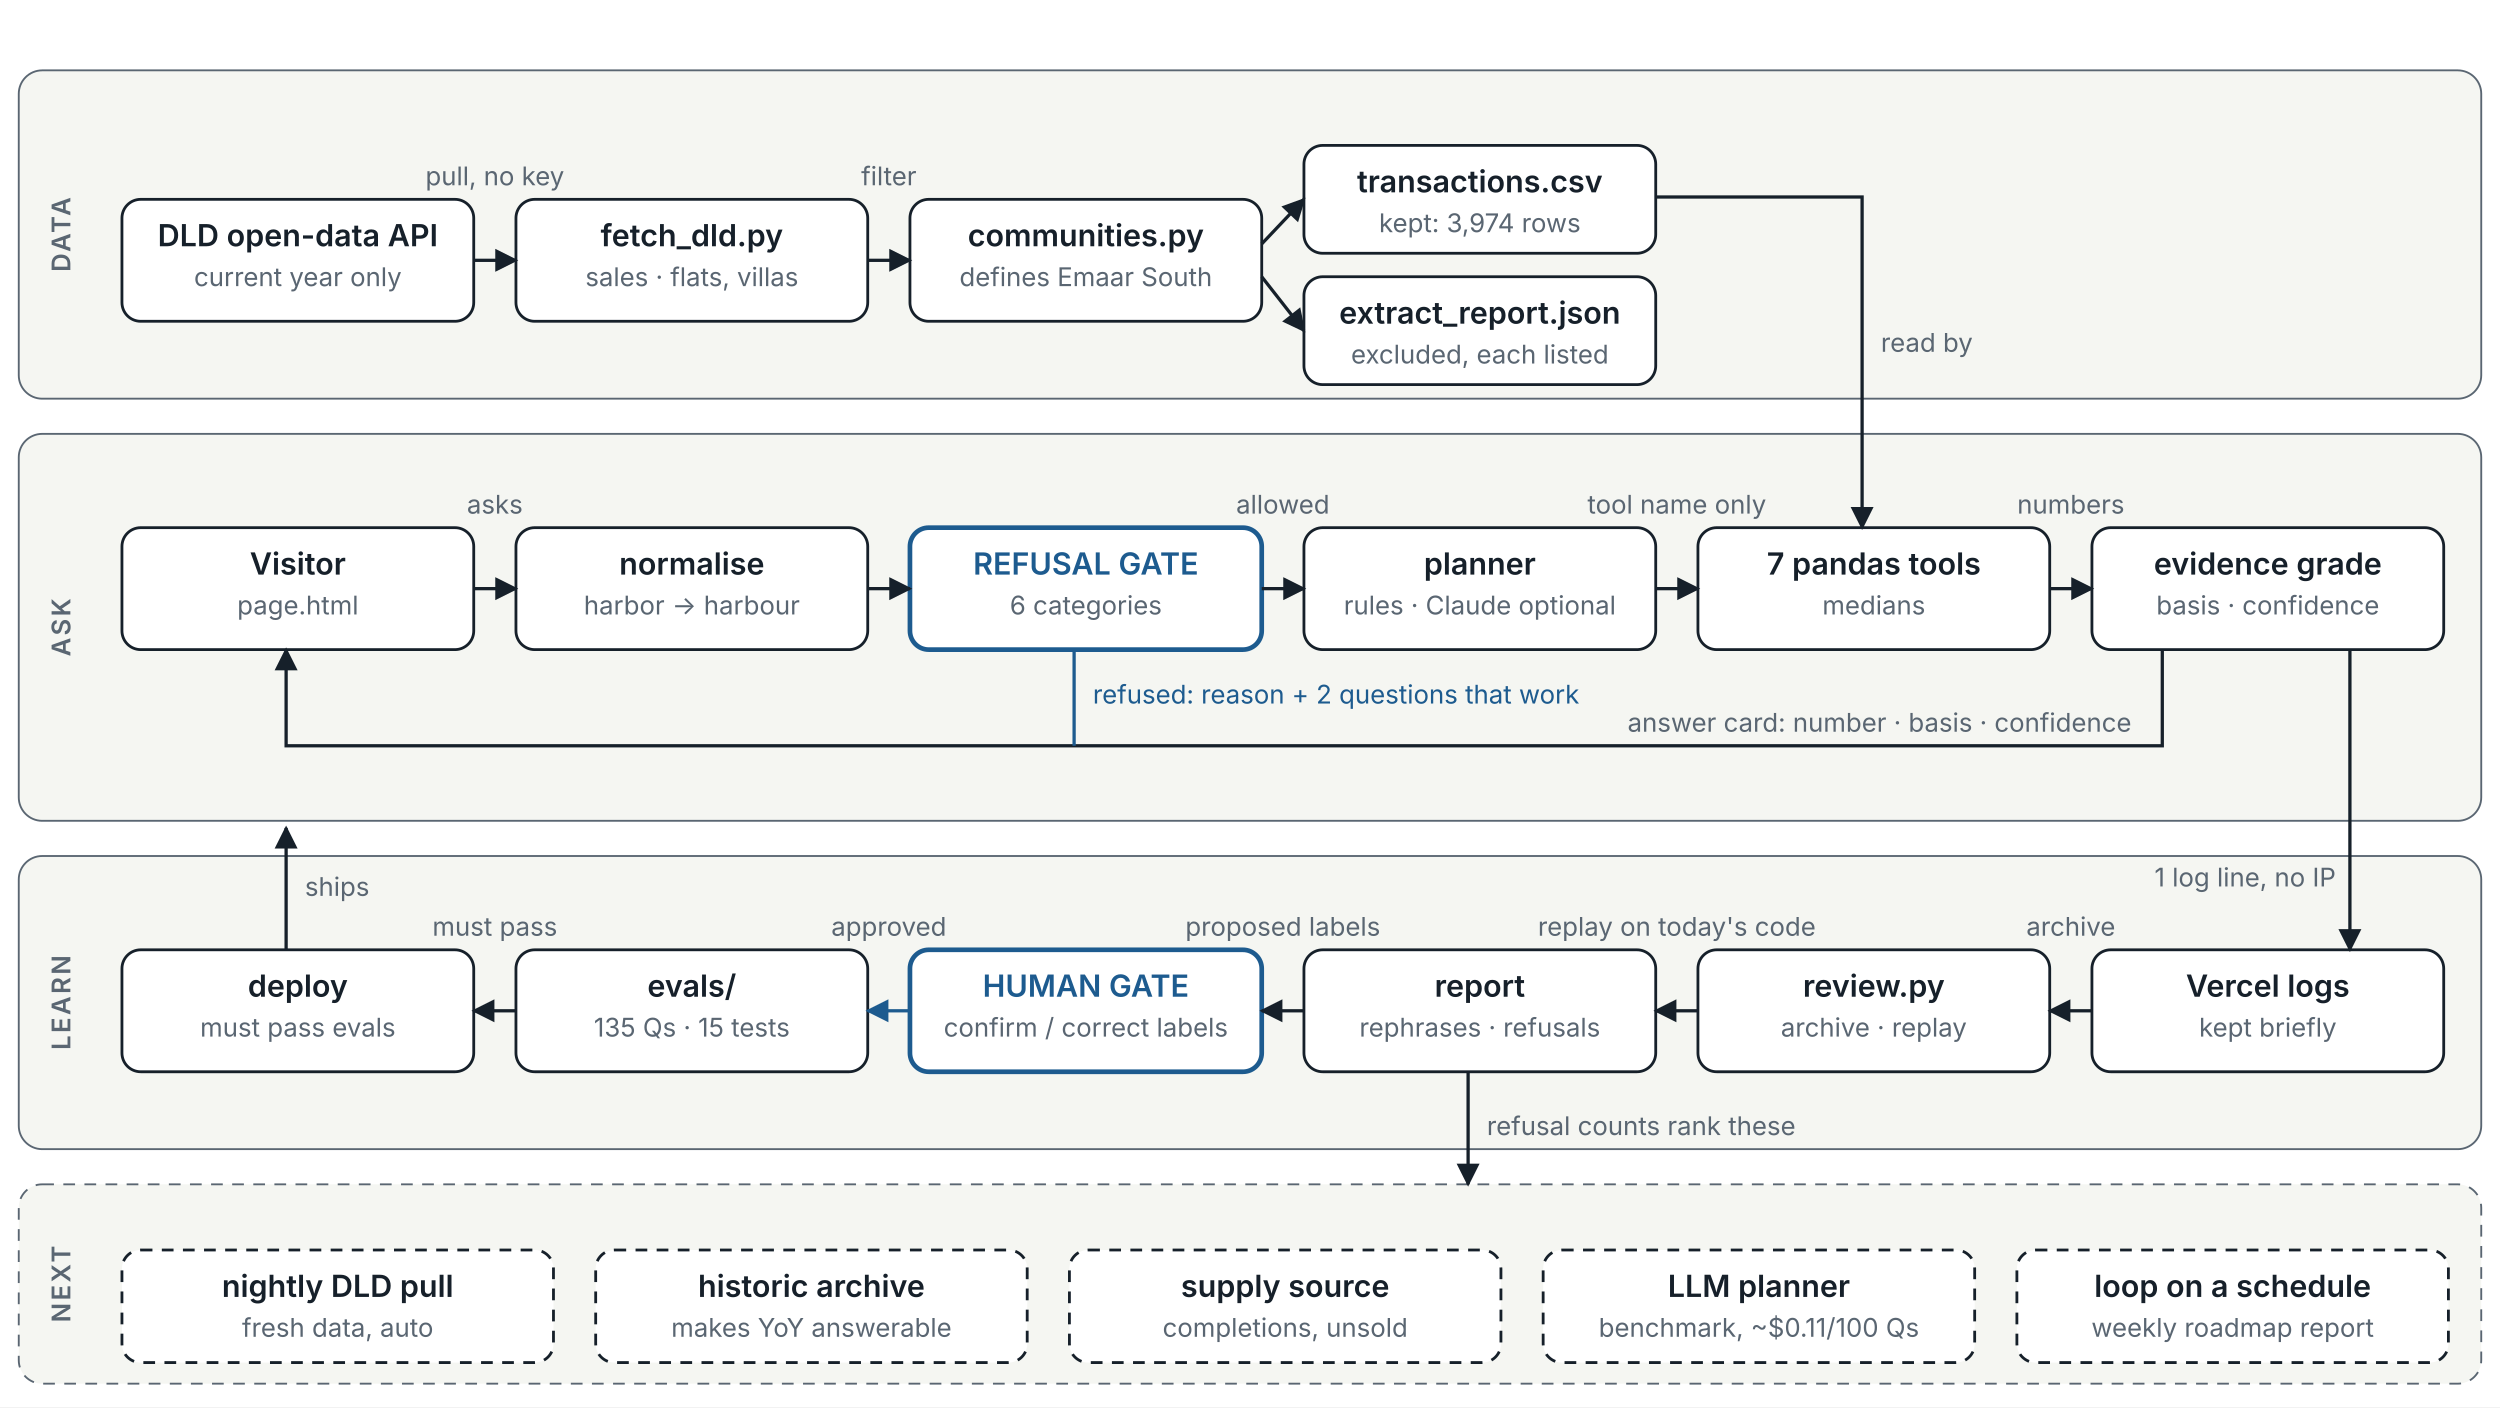
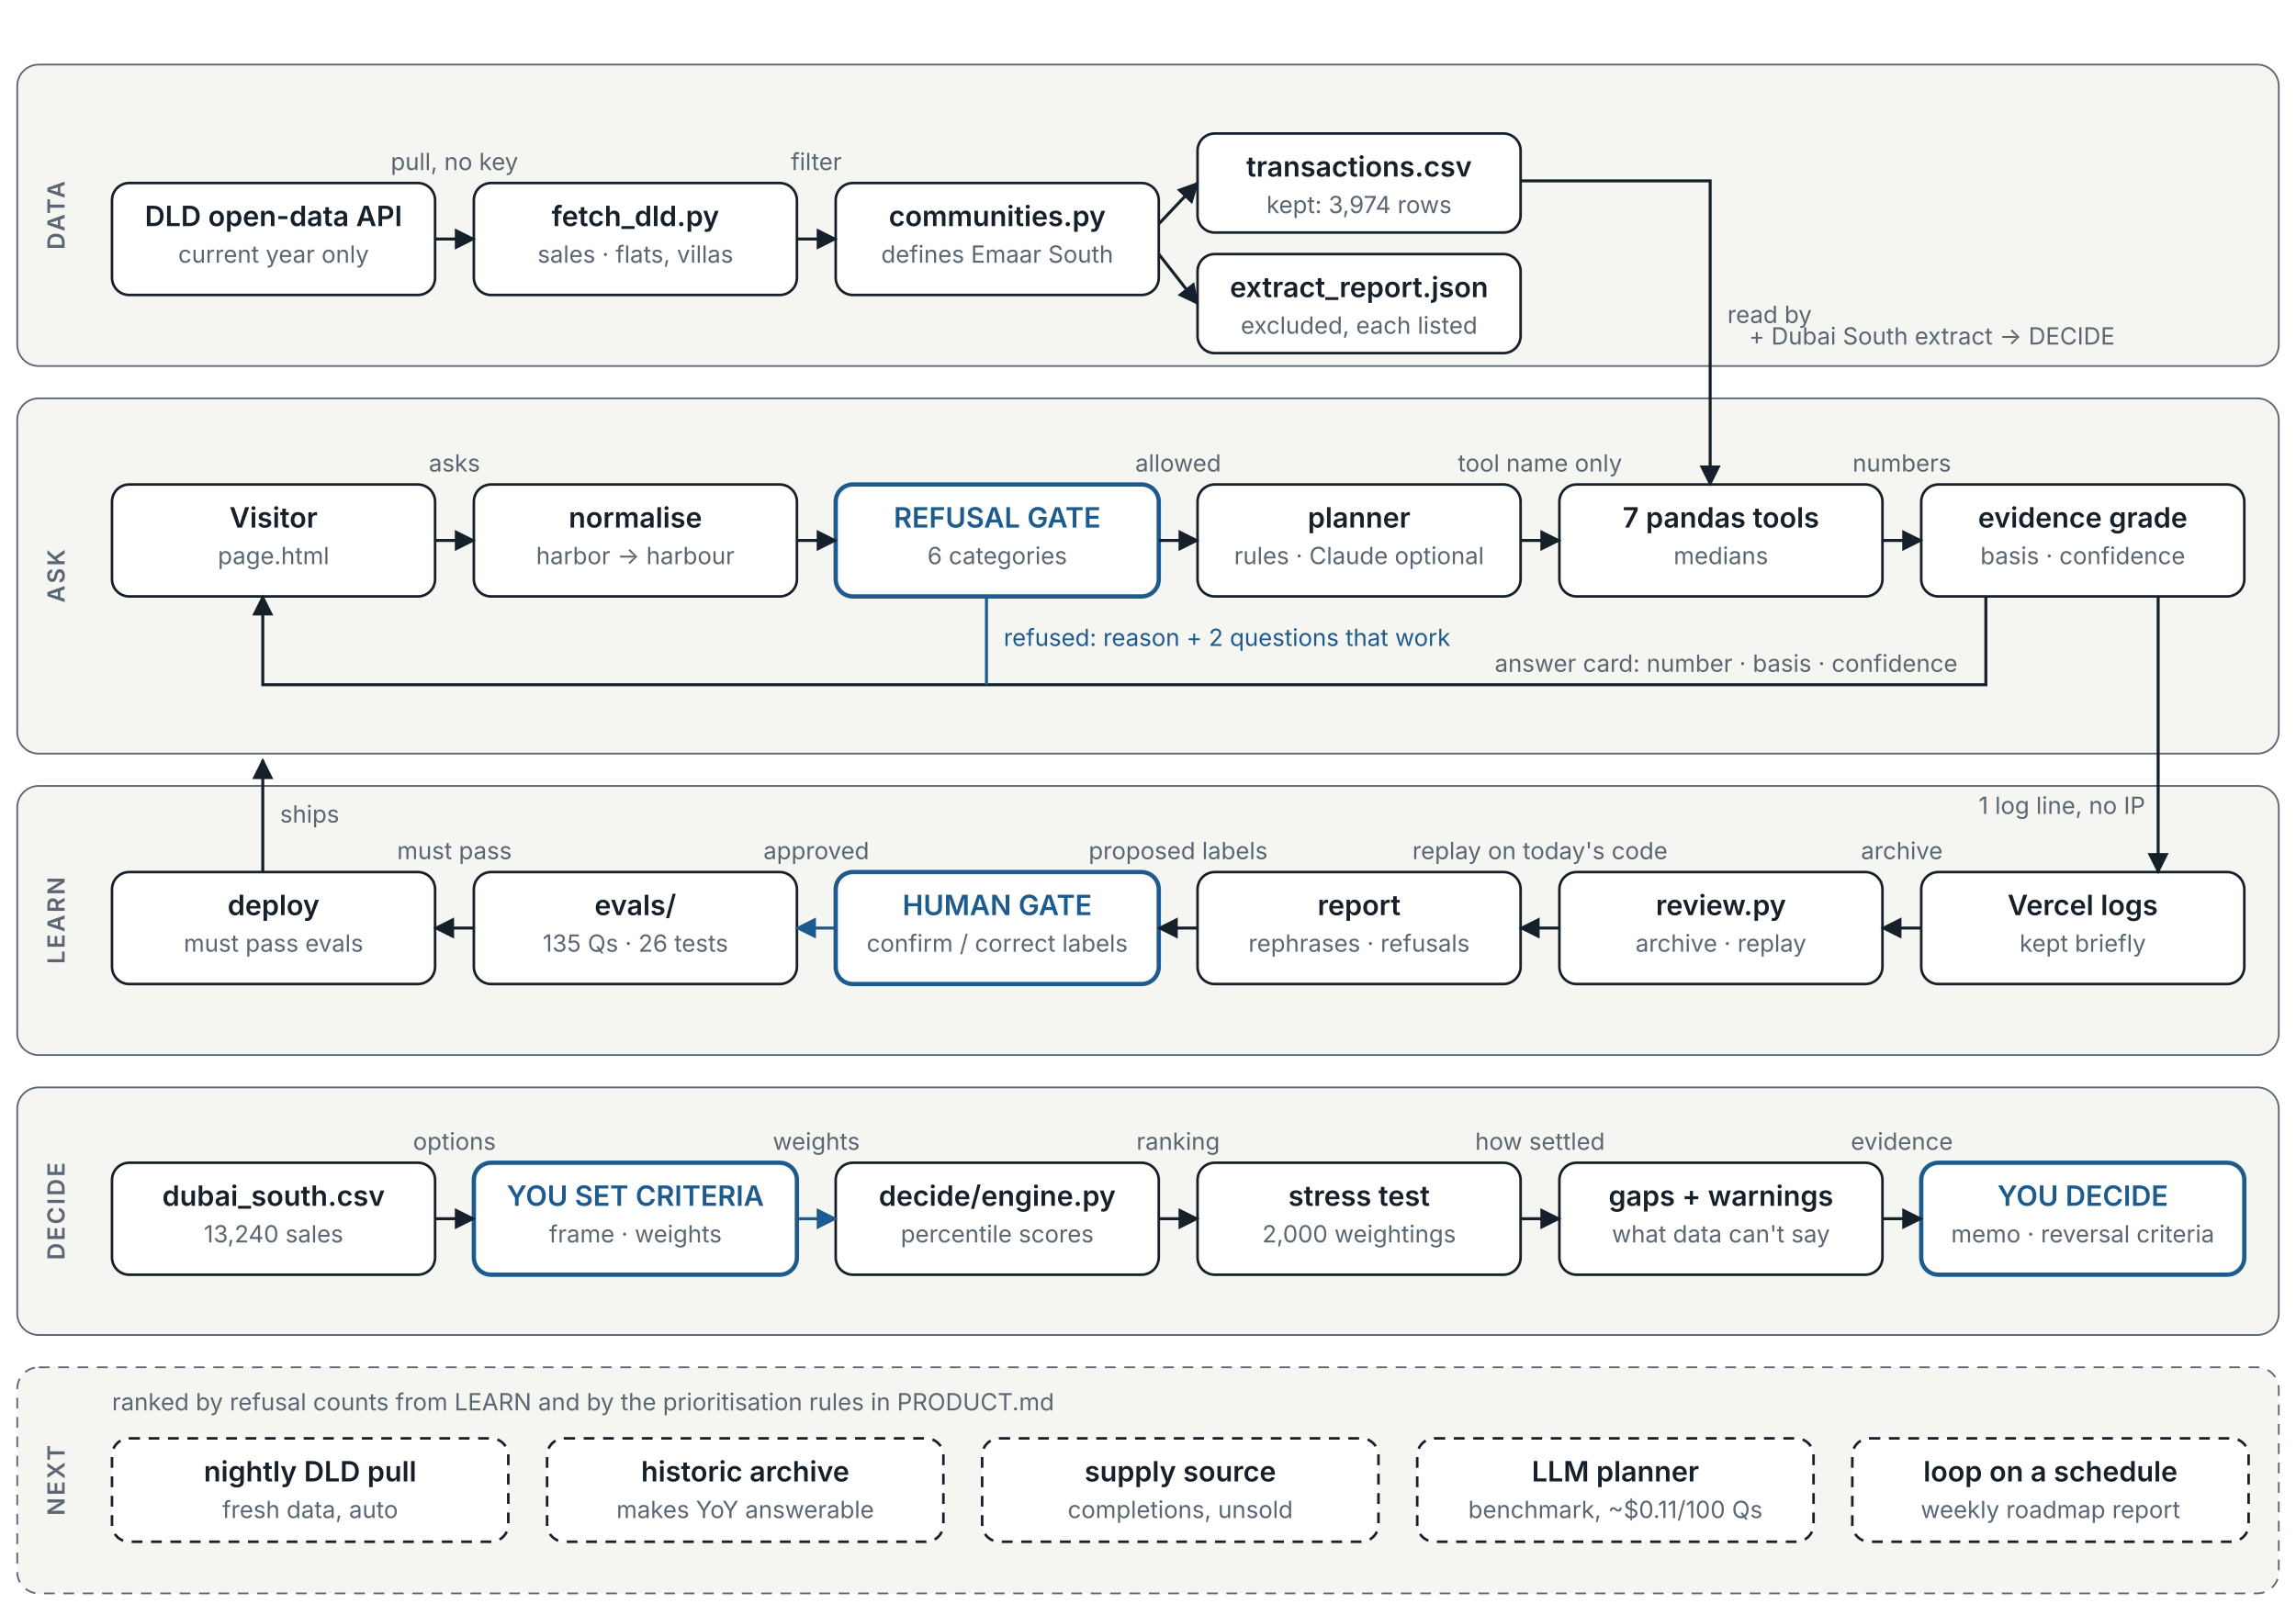
- <svg xmlns="http://www.w3.org/2000/svg" viewBox="0 0 1066 600" role="img" font-family="IBM Plex Sans, system-ui, -apple-system, Segoe UI, sans-serif" aria-label="Architecture: real land-registry sales are pulled into a CSV; each question passes a refusal gate before a planner that only picks a tool name, pandas computes every number, and a confidence grade is attached; every question is logged, reviewed, and changes to the eval set pass a human gate before the next deploy.">
+ <svg xmlns="http://www.w3.org/2000/svg" viewBox="0 0 1066 750" role="img" font-family="IBM Plex Sans, system-ui, -apple-system, Segoe UI, sans-serif" aria-label="Architecture: real land-registry sales are pulled into a CSV; each question passes a refusal gate before a planner that only picks a tool name, pandas computes every number, and a confidence grade is attached; every question is logged, reviewed, and changes to the eval set pass a human gate before the next deploy; in the decision workbench the person sets the criteria and makes the call, the engine only ranks and stress-tests.">
  <defs>
    <marker id="a" viewBox="0 0 10 10" refX="9" refY="5" markerWidth="7" markerHeight="7" orient="auto-start-reverse">
      <path d="M0,0 L10,5 L0,10 z" fill="#16202a" />
    </marker>
    <marker id="ag" viewBox="0 0 10 10" refX="9" refY="5" markerWidth="7" markerHeight="7" orient="auto-start-reverse">
      <path d="M0,0 L10,5 L0,10 z" fill="#1d5b8f" />
    </marker>
  </defs>
-   <rect x="0" y="0" width="1066" height="600" fill="#ffffff" />
+   <rect x="0" y="0" width="1066" height="750" fill="#ffffff" />
  <rect x="8" y="30" width="1050" height="140" rx="10" fill="#f5f6f2" stroke="#5a6672" stroke-width="0.8" />
  <text transform="translate(30 100.0) rotate(-90)" text-anchor="middle" font-size="11" font-weight="600" letter-spacing="1" fill="#5a6672">DATA</text>
  <rect x="8" y="185" width="1050" height="165" rx="10" fill="#f5f6f2" stroke="#5a6672" stroke-width="0.8" />
  <text transform="translate(30 267.5) rotate(-90)" text-anchor="middle" font-size="11" font-weight="600" letter-spacing="1" fill="#5a6672">ASK</text>
  <rect x="8" y="365" width="1050" height="125" rx="10" fill="#f5f6f2" stroke="#5a6672" stroke-width="0.8" />
  <text transform="translate(30 427.5) rotate(-90)" text-anchor="middle" font-size="11" font-weight="600" letter-spacing="1" fill="#5a6672">LEARN</text>
-   <rect x="8" y="505" width="1050" height="85" rx="10" fill="#f5f6f2" stroke="#5a6672" stroke-width="0.8" stroke-dasharray="5 4" />
-   <text transform="translate(30 547.5) rotate(-90)" text-anchor="middle" font-size="11" font-weight="600" letter-spacing="1" fill="#5a6672">NEXT</text>
+   <rect x="8" y="505" width="1050" height="115" rx="10" fill="#f5f6f2" stroke="#5a6672" stroke-width="0.8" />
+   <text transform="translate(30 562.5) rotate(-90)" text-anchor="middle" font-size="11" font-weight="600" letter-spacing="1" fill="#5a6672">DECIDE</text>
+   <rect x="8" y="635" width="1050" height="105" rx="10" fill="#f5f6f2" stroke="#5a6672" stroke-width="0.8" stroke-dasharray="5 4" />
+   <text transform="translate(30 687.5) rotate(-90)" text-anchor="middle" font-size="11" font-weight="600" letter-spacing="1" fill="#5a6672">NEXT</text>
  <rect x="52" y="85" width="150" height="52" rx="8" fill="#ffffff" stroke="#16202a" stroke-width="1.2" />
  <text x="127.0" y="105" text-anchor="middle" font-size="13" font-weight="600" fill="#16202a">DLD open-data API</text>
  <text x="127.0" y="122" text-anchor="middle" font-size="11" fill="#5a6672">current year only</text>
  <rect x="220" y="85" width="150" height="52" rx="8" fill="#ffffff" stroke="#16202a" stroke-width="1.2" />
  <text x="295.0" y="105" text-anchor="middle" font-size="13" font-weight="600" fill="#16202a">fetch_dld.py</text>
  <text x="295.0" y="122" text-anchor="middle" font-size="11" fill="#5a6672">sales · flats, villas</text>
  <rect x="388" y="85" width="150" height="52" rx="8" fill="#ffffff" stroke="#16202a" stroke-width="1.2" />
  <text x="463.0" y="105" text-anchor="middle" font-size="13" font-weight="600" fill="#16202a">communities.py</text>
  <text x="463.0" y="122" text-anchor="middle" font-size="11" fill="#5a6672">defines Emaar South</text>
  <rect x="556" y="62" width="150" height="46" rx="8" fill="#ffffff" stroke="#16202a" stroke-width="1.2" />
  <text x="631.0" y="82" text-anchor="middle" font-size="13" font-weight="600" fill="#16202a">transactions.csv</text>
  <text x="631.0" y="99" text-anchor="middle" font-size="11" fill="#5a6672">kept: 3,974 rows</text>
  <rect x="556" y="118" width="150" height="46" rx="8" fill="#ffffff" stroke="#16202a" stroke-width="1.2" />
  <text x="631.0" y="138" text-anchor="middle" font-size="13" font-weight="600" fill="#16202a">extract_report.json</text>
  <text x="631.0" y="155" text-anchor="middle" font-size="11" fill="#5a6672">excluded, each listed</text>
  <polyline points="202,111 220,111" fill="none" stroke="#16202a" stroke-width="1.4" marker-end="url(#a)" />
  <text x="211" y="79" text-anchor="middle" font-size="11" fill="#5a6672">pull, no key</text>
  <polyline points="370,111 388,111" fill="none" stroke="#16202a" stroke-width="1.4" marker-end="url(#a)" />
  <text x="379" y="79" text-anchor="middle" font-size="11" fill="#5a6672">filter</text>
  <polyline points="538,104 556,85" fill="none" stroke="#16202a" stroke-width="1.4" marker-end="url(#a)" />
  <polyline points="538,118 556,141" fill="none" stroke="#16202a" stroke-width="1.4" marker-end="url(#a)" />
  <rect x="52" y="225" width="150" height="52" rx="8" fill="#ffffff" stroke="#16202a" stroke-width="1.2" />
  <text x="127.0" y="245" text-anchor="middle" font-size="13" font-weight="600" fill="#16202a">Visitor</text>
  <text x="127.0" y="262" text-anchor="middle" font-size="11" fill="#5a6672">page.html</text>
  <rect x="220" y="225" width="150" height="52" rx="8" fill="#ffffff" stroke="#16202a" stroke-width="1.2" />
  <text x="295.0" y="245" text-anchor="middle" font-size="13" font-weight="600" fill="#16202a">normalise</text>
  <text x="295.0" y="262" text-anchor="middle" font-size="11" fill="#5a6672">harbor → harbour</text>
  <rect x="388" y="225" width="150" height="52" rx="8" fill="#ffffff" stroke="#1d5b8f" stroke-width="2" />
  <text x="463.0" y="245" text-anchor="middle" font-size="13" font-weight="600" fill="#1d5b8f">REFUSAL GATE</text>
  <text x="463.0" y="262" text-anchor="middle" font-size="11" fill="#5a6672">6 categories</text>
  <rect x="556" y="225" width="150" height="52" rx="8" fill="#ffffff" stroke="#16202a" stroke-width="1.2" />
  <text x="631.0" y="245" text-anchor="middle" font-size="13" font-weight="600" fill="#16202a">planner</text>
  <text x="631.0" y="262" text-anchor="middle" font-size="11" fill="#5a6672">rules · Claude optional</text>
  <rect x="724" y="225" width="150" height="52" rx="8" fill="#ffffff" stroke="#16202a" stroke-width="1.2" />
  <text x="799.0" y="245" text-anchor="middle" font-size="13" font-weight="600" fill="#16202a">7 pandas tools</text>
  <text x="799.0" y="262" text-anchor="middle" font-size="11" fill="#5a6672">medians</text>
  <rect x="892" y="225" width="150" height="52" rx="8" fill="#ffffff" stroke="#16202a" stroke-width="1.2" />
  <text x="967.0" y="245" text-anchor="middle" font-size="13" font-weight="600" fill="#16202a">evidence grade</text>
  <text x="967.0" y="262" text-anchor="middle" font-size="11" fill="#5a6672">basis · confidence</text>
  <polyline points="202,251 220,251" fill="none" stroke="#16202a" stroke-width="1.4" marker-end="url(#a)" />
  <text x="211" y="219" text-anchor="middle" font-size="11" fill="#5a6672">asks</text>
  <polyline points="370,251 388,251" fill="none" stroke="#16202a" stroke-width="1.4" marker-end="url(#a)" />
  <polyline points="538,251 556,251" fill="none" stroke="#16202a" stroke-width="1.4" marker-end="url(#a)" />
  <text x="547" y="219" text-anchor="middle" font-size="11" fill="#5a6672">allowed</text>
  <polyline points="706,251 724,251" fill="none" stroke="#16202a" stroke-width="1.4" marker-end="url(#a)" />
  <text x="715" y="219" text-anchor="middle" font-size="11" fill="#5a6672">tool name only</text>
  <polyline points="874,251 892,251" fill="none" stroke="#16202a" stroke-width="1.4" marker-end="url(#a)" />
  <text x="883" y="219" text-anchor="middle" font-size="11" fill="#5a6672">numbers</text>
  <polyline points="706,84 794,84 794,225" fill="none" stroke="#16202a" stroke-width="1.4" marker-end="url(#a)" />
  <text x="802" y="150" text-anchor="start" font-size="11" fill="#5a6672">read by</text>
  <polyline points="922,277 922,318 122,318 122,277" fill="none" stroke="#16202a" stroke-width="1.4" marker-end="url(#a)" />
  <text x="694" y="312" text-anchor="start" font-size="11" fill="#5a6672">answer card: number · basis · confidence</text>
  <polyline points="458,277 458,318" fill="none" stroke="#1d5b8f" stroke-width="1.4" />
  <text x="466" y="300" font-size="11" fill="#1d5b8f">refused: reason + 2 questions that work</text>
  <rect x="892" y="405" width="150" height="52" rx="8" fill="#ffffff" stroke="#16202a" stroke-width="1.2" />
  <text x="967.0" y="425" text-anchor="middle" font-size="13" font-weight="600" fill="#16202a">Vercel logs</text>
  <text x="967.0" y="442" text-anchor="middle" font-size="11" fill="#5a6672">kept briefly</text>
  <rect x="724" y="405" width="150" height="52" rx="8" fill="#ffffff" stroke="#16202a" stroke-width="1.2" />
  <text x="799.0" y="425" text-anchor="middle" font-size="13" font-weight="600" fill="#16202a">review.py</text>
  <text x="799.0" y="442" text-anchor="middle" font-size="11" fill="#5a6672">archive · replay</text>
  <rect x="556" y="405" width="150" height="52" rx="8" fill="#ffffff" stroke="#16202a" stroke-width="1.2" />
  <text x="631.0" y="425" text-anchor="middle" font-size="13" font-weight="600" fill="#16202a">report</text>
  <text x="631.0" y="442" text-anchor="middle" font-size="11" fill="#5a6672">rephrases · refusals</text>
  <rect x="388" y="405" width="150" height="52" rx="8" fill="#ffffff" stroke="#1d5b8f" stroke-width="2" />
  <text x="463.0" y="425" text-anchor="middle" font-size="13" font-weight="600" fill="#1d5b8f">HUMAN GATE</text>
  <text x="463.0" y="442" text-anchor="middle" font-size="11" fill="#5a6672">confirm / correct labels</text>
  <rect x="220" y="405" width="150" height="52" rx="8" fill="#ffffff" stroke="#16202a" stroke-width="1.2" />
  <text x="295.0" y="425" text-anchor="middle" font-size="13" font-weight="600" fill="#16202a">evals/</text>
-   <text x="295.0" y="442" text-anchor="middle" font-size="11" fill="#5a6672">135 Qs · 15 tests</text>
+   <text x="295.0" y="442" text-anchor="middle" font-size="11" fill="#5a6672">135 Qs · 26 tests</text>
  <rect x="52" y="405" width="150" height="52" rx="8" fill="#ffffff" stroke="#16202a" stroke-width="1.2" />
  <text x="127.0" y="425" text-anchor="middle" font-size="13" font-weight="600" fill="#16202a">deploy</text>
  <text x="127.0" y="442" text-anchor="middle" font-size="11" fill="#5a6672">must pass evals</text>
  <polyline points="1002,277 1002,405" fill="none" stroke="#16202a" stroke-width="1.4" marker-end="url(#a)" />
  <text x="996" y="378" text-anchor="end" font-size="11" fill="#5a6672">1 log line, no IP</text>
  <polyline points="892,431 874,431" fill="none" stroke="#16202a" stroke-width="1.4" marker-end="url(#a)" />
  <text x="883" y="399" text-anchor="middle" font-size="11" fill="#5a6672">archive</text>
  <polyline points="724,431 706,431" fill="none" stroke="#16202a" stroke-width="1.4" marker-end="url(#a)" />
  <text x="715" y="399" text-anchor="middle" font-size="11" fill="#5a6672">replay on today's code</text>
  <polyline points="556,431 538,431" fill="none" stroke="#16202a" stroke-width="1.4" marker-end="url(#a)" />
  <text x="547" y="399" text-anchor="middle" font-size="11" fill="#5a6672">proposed labels</text>
  <polyline points="388,431 370,431" fill="none" stroke="#1d5b8f" stroke-width="1.4" marker-end="url(#ag)" />
  <text x="379" y="399" text-anchor="middle" font-size="11" fill="#5a6672">approved</text>
  <polyline points="220,431 202,431" fill="none" stroke="#16202a" stroke-width="1.4" marker-end="url(#a)" />
  <text x="211" y="399" text-anchor="middle" font-size="11" fill="#5a6672">must pass</text>
  <polyline points="122,405 122,353" fill="none" stroke="#16202a" stroke-width="1.4" marker-end="url(#a)" />
  <text x="130" y="382" text-anchor="start" font-size="11" fill="#5a6672">ships</text>
-   <polyline points="626,457 626,505" fill="none" stroke="#16202a" stroke-width="1.4" marker-end="url(#a)" />
-   <text x="634" y="484" text-anchor="start" font-size="11" fill="#5a6672">refusal counts rank these</text>
-   <rect x="52" y="533" width="184" height="48" rx="8" fill="#ffffff" stroke="#16202a" stroke-width="1.2" stroke-dasharray="5 4" />
-   <text x="144.0" y="553" text-anchor="middle" font-size="13" font-weight="600" fill="#16202a">nightly DLD pull</text>
-   <text x="144.0" y="570" text-anchor="middle" font-size="11" fill="#5a6672">fresh data, auto</text>
-   <rect x="254" y="533" width="184" height="48" rx="8" fill="#ffffff" stroke="#16202a" stroke-width="1.2" stroke-dasharray="5 4" />
-   <text x="346.0" y="553" text-anchor="middle" font-size="13" font-weight="600" fill="#16202a">historic archive</text>
-   <text x="346.0" y="570" text-anchor="middle" font-size="11" fill="#5a6672">makes YoY answerable</text>
-   <rect x="456" y="533" width="184" height="48" rx="8" fill="#ffffff" stroke="#16202a" stroke-width="1.2" stroke-dasharray="5 4" />
-   <text x="548.0" y="553" text-anchor="middle" font-size="13" font-weight="600" fill="#16202a">supply source</text>
-   <text x="548.0" y="570" text-anchor="middle" font-size="11" fill="#5a6672">completions, unsold</text>
-   <rect x="658" y="533" width="184" height="48" rx="8" fill="#ffffff" stroke="#16202a" stroke-width="1.2" stroke-dasharray="5 4" />
-   <text x="750.0" y="553" text-anchor="middle" font-size="13" font-weight="600" fill="#16202a">LLM planner</text>
-   <text x="750.0" y="570" text-anchor="middle" font-size="11" fill="#5a6672">benchmark, ~$0.11/100 Qs</text>
-   <rect x="860" y="533" width="184" height="48" rx="8" fill="#ffffff" stroke="#16202a" stroke-width="1.2" stroke-dasharray="5 4" />
-   <text x="952.0" y="553" text-anchor="middle" font-size="13" font-weight="600" fill="#16202a">loop on a schedule</text>
-   <text x="952.0" y="570" text-anchor="middle" font-size="11" fill="#5a6672">weekly roadmap report</text>
+   <rect x="52" y="540" width="150" height="52" rx="8" fill="#ffffff" stroke="#16202a" stroke-width="1.2" />
+   <text x="127.0" y="560" text-anchor="middle" font-size="13" font-weight="600" fill="#16202a">dubai_south.csv</text>
+   <text x="127.0" y="577" text-anchor="middle" font-size="11" fill="#5a6672">13,240 sales</text>
+   <rect x="220" y="540" width="150" height="52" rx="8" fill="#ffffff" stroke="#1d5b8f" stroke-width="2" />
+   <text x="295.0" y="560" text-anchor="middle" font-size="13" font-weight="600" fill="#1d5b8f">YOU SET CRITERIA</text>
+   <text x="295.0" y="577" text-anchor="middle" font-size="11" fill="#5a6672">frame · weights</text>
+   <rect x="388" y="540" width="150" height="52" rx="8" fill="#ffffff" stroke="#16202a" stroke-width="1.2" />
+   <text x="463.0" y="560" text-anchor="middle" font-size="13" font-weight="600" fill="#16202a">decide/engine.py</text>
+   <text x="463.0" y="577" text-anchor="middle" font-size="11" fill="#5a6672">percentile scores</text>
+   <rect x="556" y="540" width="150" height="52" rx="8" fill="#ffffff" stroke="#16202a" stroke-width="1.2" />
+   <text x="631.0" y="560" text-anchor="middle" font-size="13" font-weight="600" fill="#16202a">stress test</text>
+   <text x="631.0" y="577" text-anchor="middle" font-size="11" fill="#5a6672">2,000 weightings</text>
+   <rect x="724" y="540" width="150" height="52" rx="8" fill="#ffffff" stroke="#16202a" stroke-width="1.2" />
+   <text x="799.0" y="560" text-anchor="middle" font-size="13" font-weight="600" fill="#16202a">gaps + warnings</text>
+   <text x="799.0" y="577" text-anchor="middle" font-size="11" fill="#5a6672">what data can't say</text>
+   <rect x="892" y="540" width="150" height="52" rx="8" fill="#ffffff" stroke="#1d5b8f" stroke-width="2" />
+   <text x="967.0" y="560" text-anchor="middle" font-size="13" font-weight="600" fill="#1d5b8f">YOU DECIDE</text>
+   <text x="967.0" y="577" text-anchor="middle" font-size="11" fill="#5a6672">memo · reversal criteria</text>
+   <polyline points="202,566 220,566" fill="none" stroke="#16202a" stroke-width="1.4" marker-end="url(#a)" />
+   <text x="211" y="534" text-anchor="middle" font-size="11" fill="#5a6672">options</text>
+   <polyline points="370,566 388,566" fill="none" stroke="#1d5b8f" stroke-width="1.4" marker-end="url(#ag)" />
+   <text x="379" y="534" text-anchor="middle" font-size="11" fill="#5a6672">weights</text>
+   <polyline points="538,566 556,566" fill="none" stroke="#16202a" stroke-width="1.4" marker-end="url(#a)" />
+   <text x="547" y="534" text-anchor="middle" font-size="11" fill="#5a6672">ranking</text>
+   <polyline points="706,566 724,566" fill="none" stroke="#16202a" stroke-width="1.4" marker-end="url(#a)" />
+   <text x="715" y="534" text-anchor="middle" font-size="11" fill="#5a6672">how settled</text>
+   <polyline points="874,566 892,566" fill="none" stroke="#16202a" stroke-width="1.4" marker-end="url(#a)" />
+   <text x="883" y="534" text-anchor="middle" font-size="11" fill="#5a6672">evidence</text>
+   <text x="812" y="160" font-size="11" fill="#5a6672">+ Dubai South extract → DECIDE</text>
+   <rect x="52" y="668" width="184" height="48" rx="8" fill="#ffffff" stroke="#16202a" stroke-width="1.2" stroke-dasharray="5 4" />
+   <text x="144.0" y="688" text-anchor="middle" font-size="13" font-weight="600" fill="#16202a">nightly DLD pull</text>
+   <text x="144.0" y="705" text-anchor="middle" font-size="11" fill="#5a6672">fresh data, auto</text>
+   <rect x="254" y="668" width="184" height="48" rx="8" fill="#ffffff" stroke="#16202a" stroke-width="1.2" stroke-dasharray="5 4" />
+   <text x="346.0" y="688" text-anchor="middle" font-size="13" font-weight="600" fill="#16202a">historic archive</text>
+   <text x="346.0" y="705" text-anchor="middle" font-size="11" fill="#5a6672">makes YoY answerable</text>
+   <rect x="456" y="668" width="184" height="48" rx="8" fill="#ffffff" stroke="#16202a" stroke-width="1.2" stroke-dasharray="5 4" />
+   <text x="548.0" y="688" text-anchor="middle" font-size="13" font-weight="600" fill="#16202a">supply source</text>
+   <text x="548.0" y="705" text-anchor="middle" font-size="11" fill="#5a6672">completions, unsold</text>
+   <rect x="658" y="668" width="184" height="48" rx="8" fill="#ffffff" stroke="#16202a" stroke-width="1.2" stroke-dasharray="5 4" />
+   <text x="750.0" y="688" text-anchor="middle" font-size="13" font-weight="600" fill="#16202a">LLM planner</text>
+   <text x="750.0" y="705" text-anchor="middle" font-size="11" fill="#5a6672">benchmark, ~$0.11/100 Qs</text>
+   <rect x="860" y="668" width="184" height="48" rx="8" fill="#ffffff" stroke="#16202a" stroke-width="1.2" stroke-dasharray="5 4" />
+   <text x="952.0" y="688" text-anchor="middle" font-size="13" font-weight="600" fill="#16202a">loop on a schedule</text>
+   <text x="952.0" y="705" text-anchor="middle" font-size="11" fill="#5a6672">weekly roadmap report</text>
+   <text x="52" y="655" font-size="11" fill="#5a6672">ranked by refusal counts from LEARN and by the prioritisation rules in PRODUCT.md</text>
</svg>
